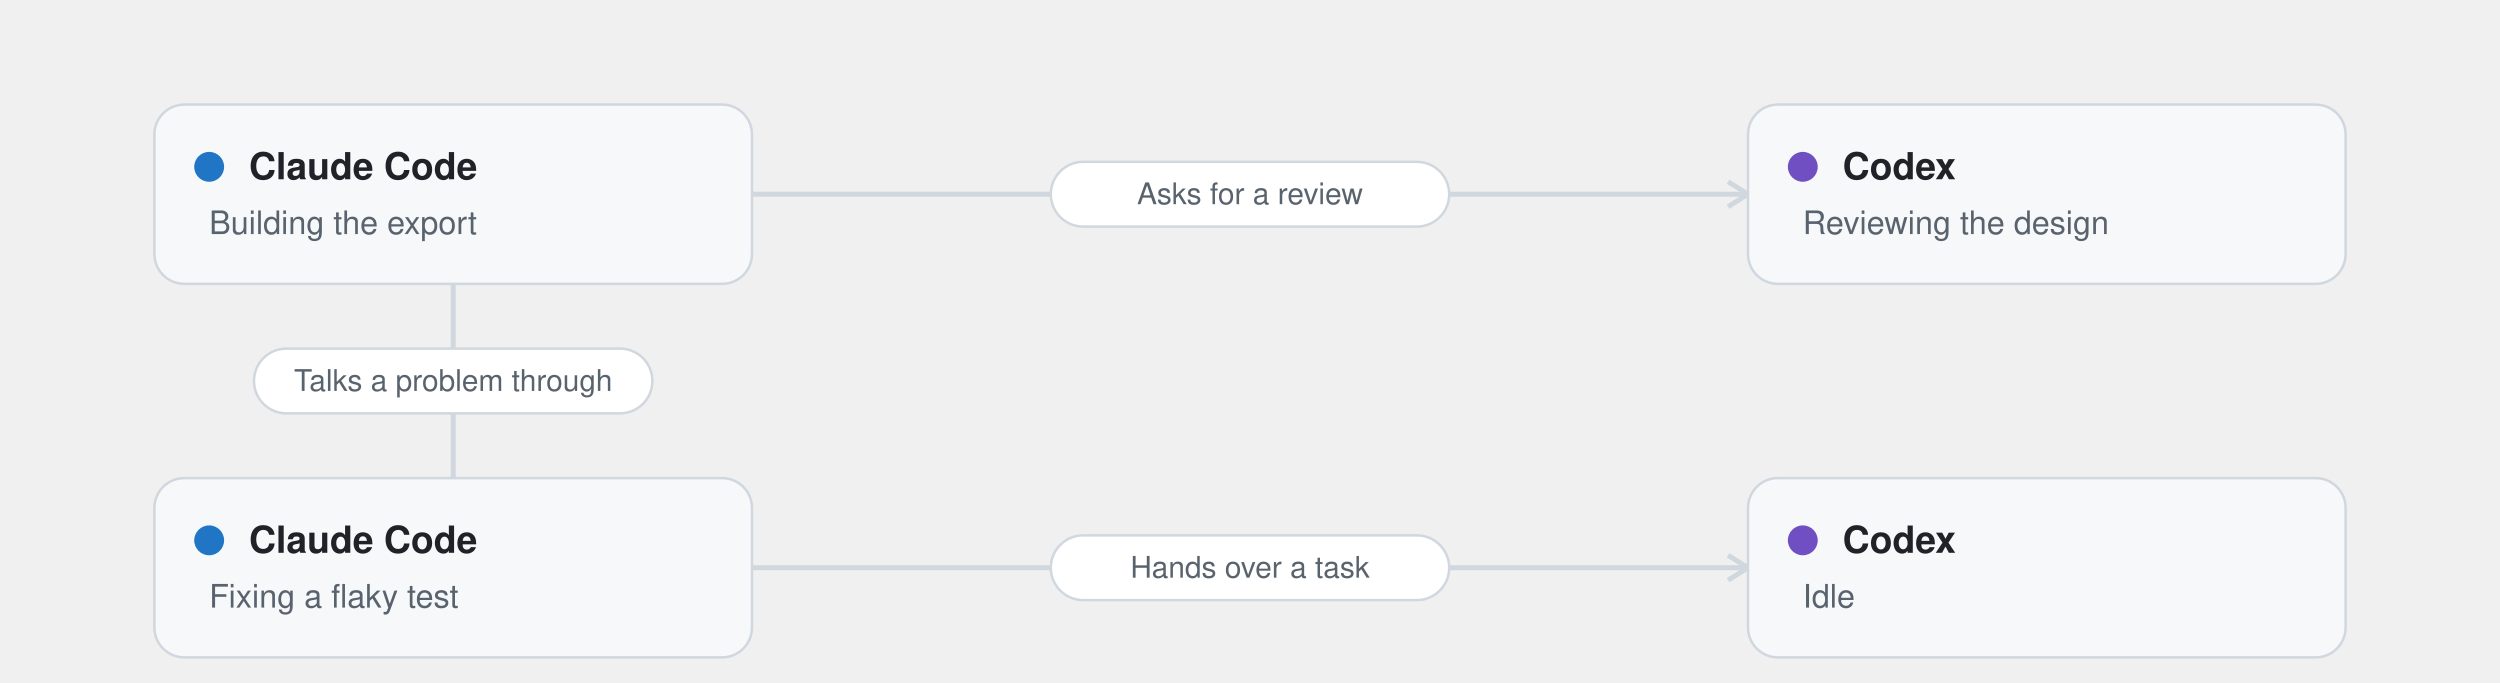
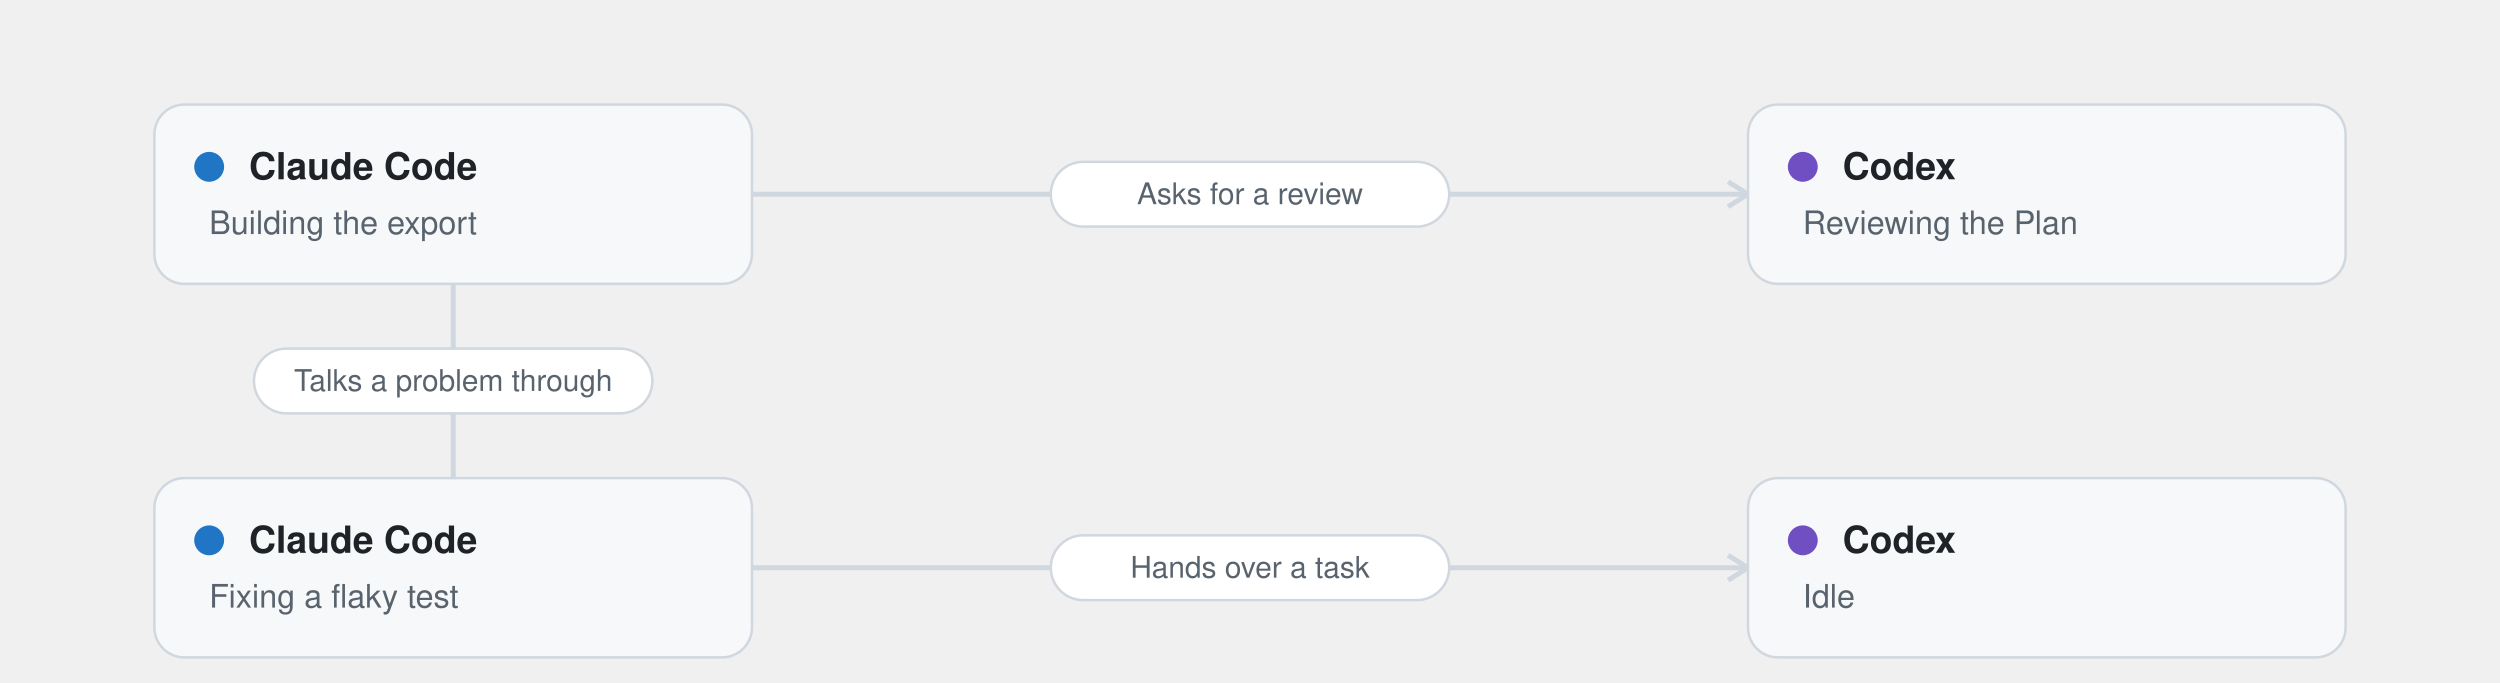
<svg xmlns="http://www.w3.org/2000/svg" width="1004" height="274" viewBox="-2 -2 1004 274" role="img" aria-label="Claude Code and Codex sessions on one computer messaging each other">
  <path d="M300 76 H700" stroke="#d0d7de" stroke-width="2" />
  <path d="M692 71 l8 5 l-8 5" fill="none" stroke="#d0d7de" stroke-width="2" />
  <rect x="420.0" y="63" width="160" height="26" rx="13" fill="#ffffff" stroke="#d0d7de" />
  <text x="500.0" y="80" font-family="-apple-system, BlinkMacSystemFont, 'Segoe UI', 'Helvetica Neue', Helvetica, Arial, sans-serif" font-size="12" font-weight="500" fill="#59636e" text-anchor="middle">Asks for a review</text>
  <path d="M300 226 H700" stroke="#d0d7de" stroke-width="2" />
  <path d="M692 221 l8 5 l-8 5" fill="none" stroke="#d0d7de" stroke-width="2" />
  <rect x="420.0" y="213" width="160" height="26" rx="13" fill="#ffffff" stroke="#d0d7de" />
  <text x="500.0" y="230" font-family="-apple-system, BlinkMacSystemFont, 'Segoe UI', 'Helvetica Neue', Helvetica, Arial, sans-serif" font-size="12" font-weight="500" fill="#59636e" text-anchor="middle">Hands over a task</text>
  <path d="M180 112 V190" stroke="#d0d7de" stroke-width="2" />
  <rect x="100" y="138.0" width="160" height="26" rx="13" fill="#ffffff" stroke="#d0d7de" />
  <text x="180" y="155.0" font-family="-apple-system, BlinkMacSystemFont, 'Segoe UI', 'Helvetica Neue', Helvetica, Arial, sans-serif" font-size="12" font-weight="500" fill="#59636e" text-anchor="middle">Talks a problem through</text>
  <rect x="60" y="40" width="240" height="72" rx="12" fill="#f6f8fa" stroke="#d0d7de" />
  <circle cx="82" cy="65" r="6" fill="#2076c5" />
  <text x="98" y="70" font-family="-apple-system, BlinkMacSystemFont, 'Segoe UI', 'Helvetica Neue', Helvetica, Arial, sans-serif" font-size="15" font-weight="650" fill="#1f2328" text-anchor="start">Claude Code</text>
  <text x="82" y="92" font-family="-apple-system, BlinkMacSystemFont, 'Segoe UI', 'Helvetica Neue', Helvetica, Arial, sans-serif" font-size="13" font-weight="400" fill="#59636e" text-anchor="start">Building the export</text>
  <rect x="60" y="190" width="240" height="72" rx="12" fill="#f6f8fa" stroke="#d0d7de" />
  <circle cx="82" cy="215" r="6" fill="#2076c5" />
  <text x="98" y="220" font-family="-apple-system, BlinkMacSystemFont, 'Segoe UI', 'Helvetica Neue', Helvetica, Arial, sans-serif" font-size="15" font-weight="650" fill="#1f2328" text-anchor="start">Claude Code</text>
  <text x="82" y="242" font-family="-apple-system, BlinkMacSystemFont, 'Segoe UI', 'Helvetica Neue', Helvetica, Arial, sans-serif" font-size="13" font-weight="400" fill="#59636e" text-anchor="start">Fixing a flaky test</text>
  <rect x="700" y="40" width="240" height="72" rx="12" fill="#f6f8fa" stroke="#d0d7de" />
  <circle cx="722" cy="65" r="6" fill="#6f4fc2" />
  <text x="738" y="70" font-family="-apple-system, BlinkMacSystemFont, 'Segoe UI', 'Helvetica Neue', Helvetica, Arial, sans-serif" font-size="15" font-weight="650" fill="#1f2328" text-anchor="start">Codex</text>
-   <text x="722" y="92" font-family="-apple-system, BlinkMacSystemFont, 'Segoe UI', 'Helvetica Neue', Helvetica, Arial, sans-serif" font-size="13" font-weight="400" fill="#59636e" text-anchor="start">Reviewing the design</text>
+   <text x="722" y="92" font-family="-apple-system, BlinkMacSystemFont, 'Segoe UI', 'Helvetica Neue', Helvetica, Arial, sans-serif" font-size="13" font-weight="400" fill="#59636e" text-anchor="start">Reviewing the Plan</text>
  <rect x="700" y="190" width="240" height="72" rx="12" fill="#f6f8fa" stroke="#d0d7de" />
  <circle cx="722" cy="215" r="6" fill="#6f4fc2" />
  <text x="738" y="220" font-family="-apple-system, BlinkMacSystemFont, 'Segoe UI', 'Helvetica Neue', Helvetica, Arial, sans-serif" font-size="15" font-weight="650" fill="#1f2328" text-anchor="start">Codex</text>
  <text x="722" y="242" font-family="-apple-system, BlinkMacSystemFont, 'Segoe UI', 'Helvetica Neue', Helvetica, Arial, sans-serif" font-size="13" font-weight="400" fill="#59636e" text-anchor="start">Idle</text>
</svg>
